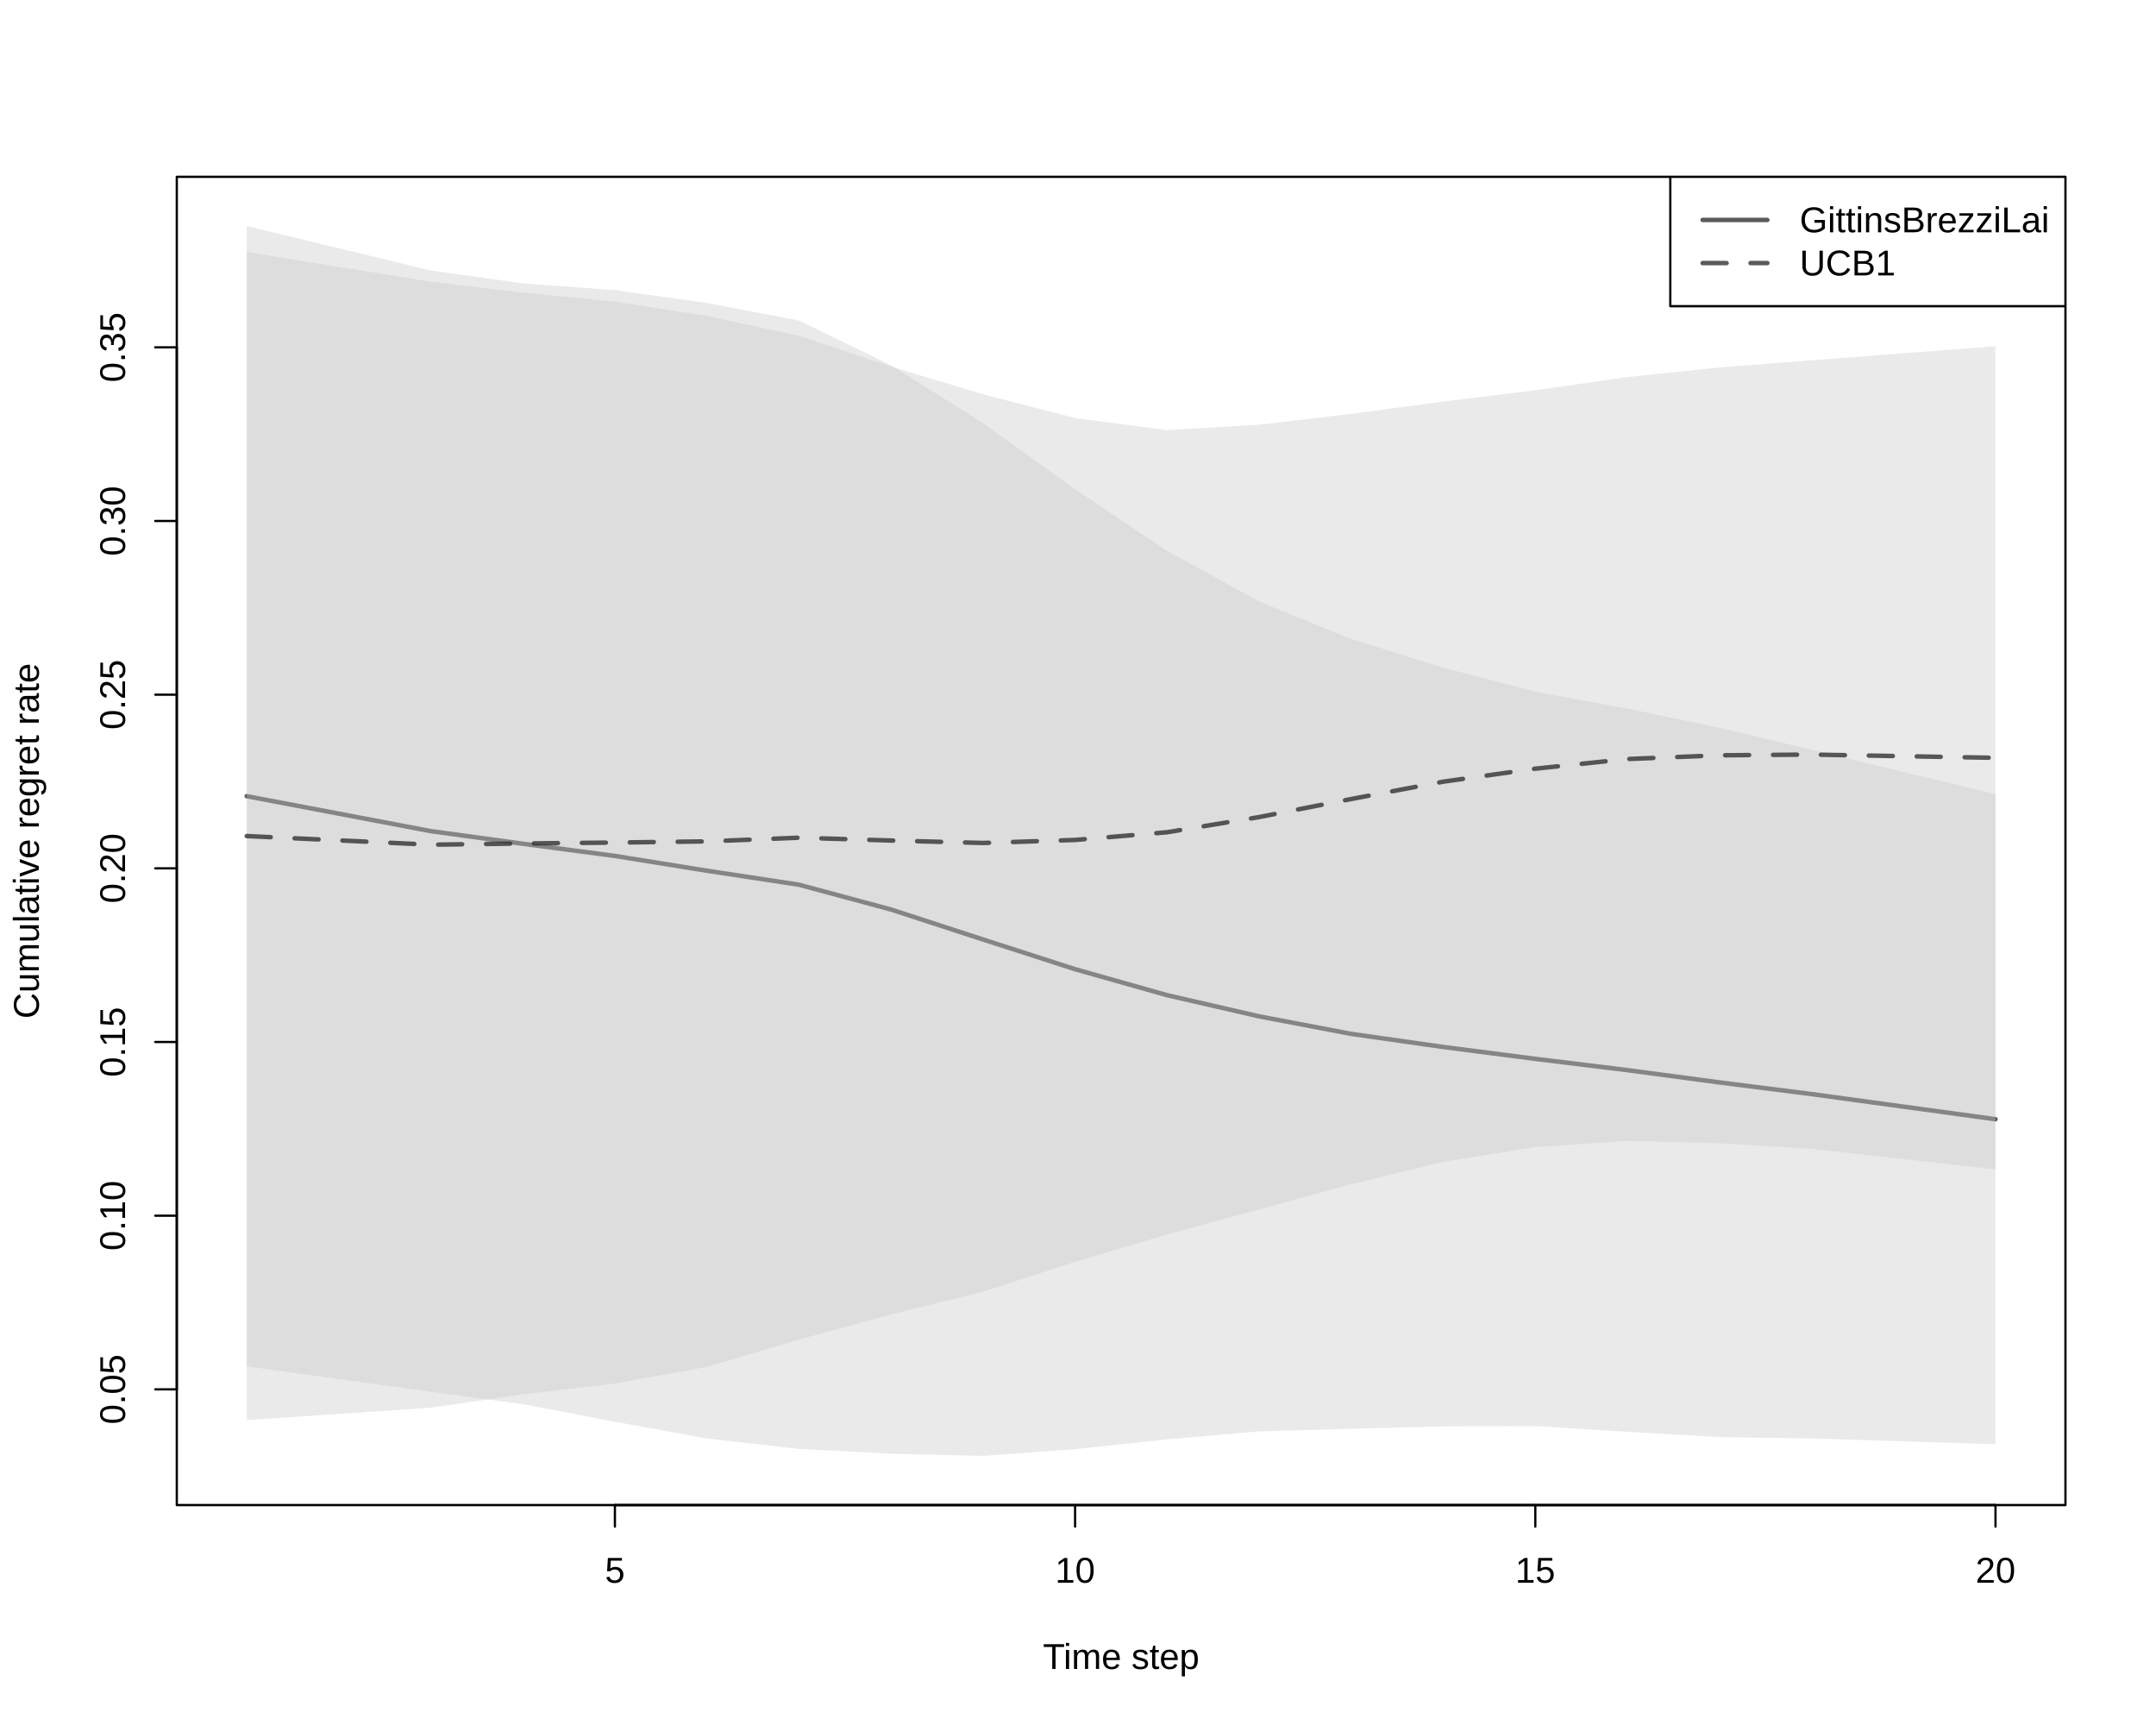
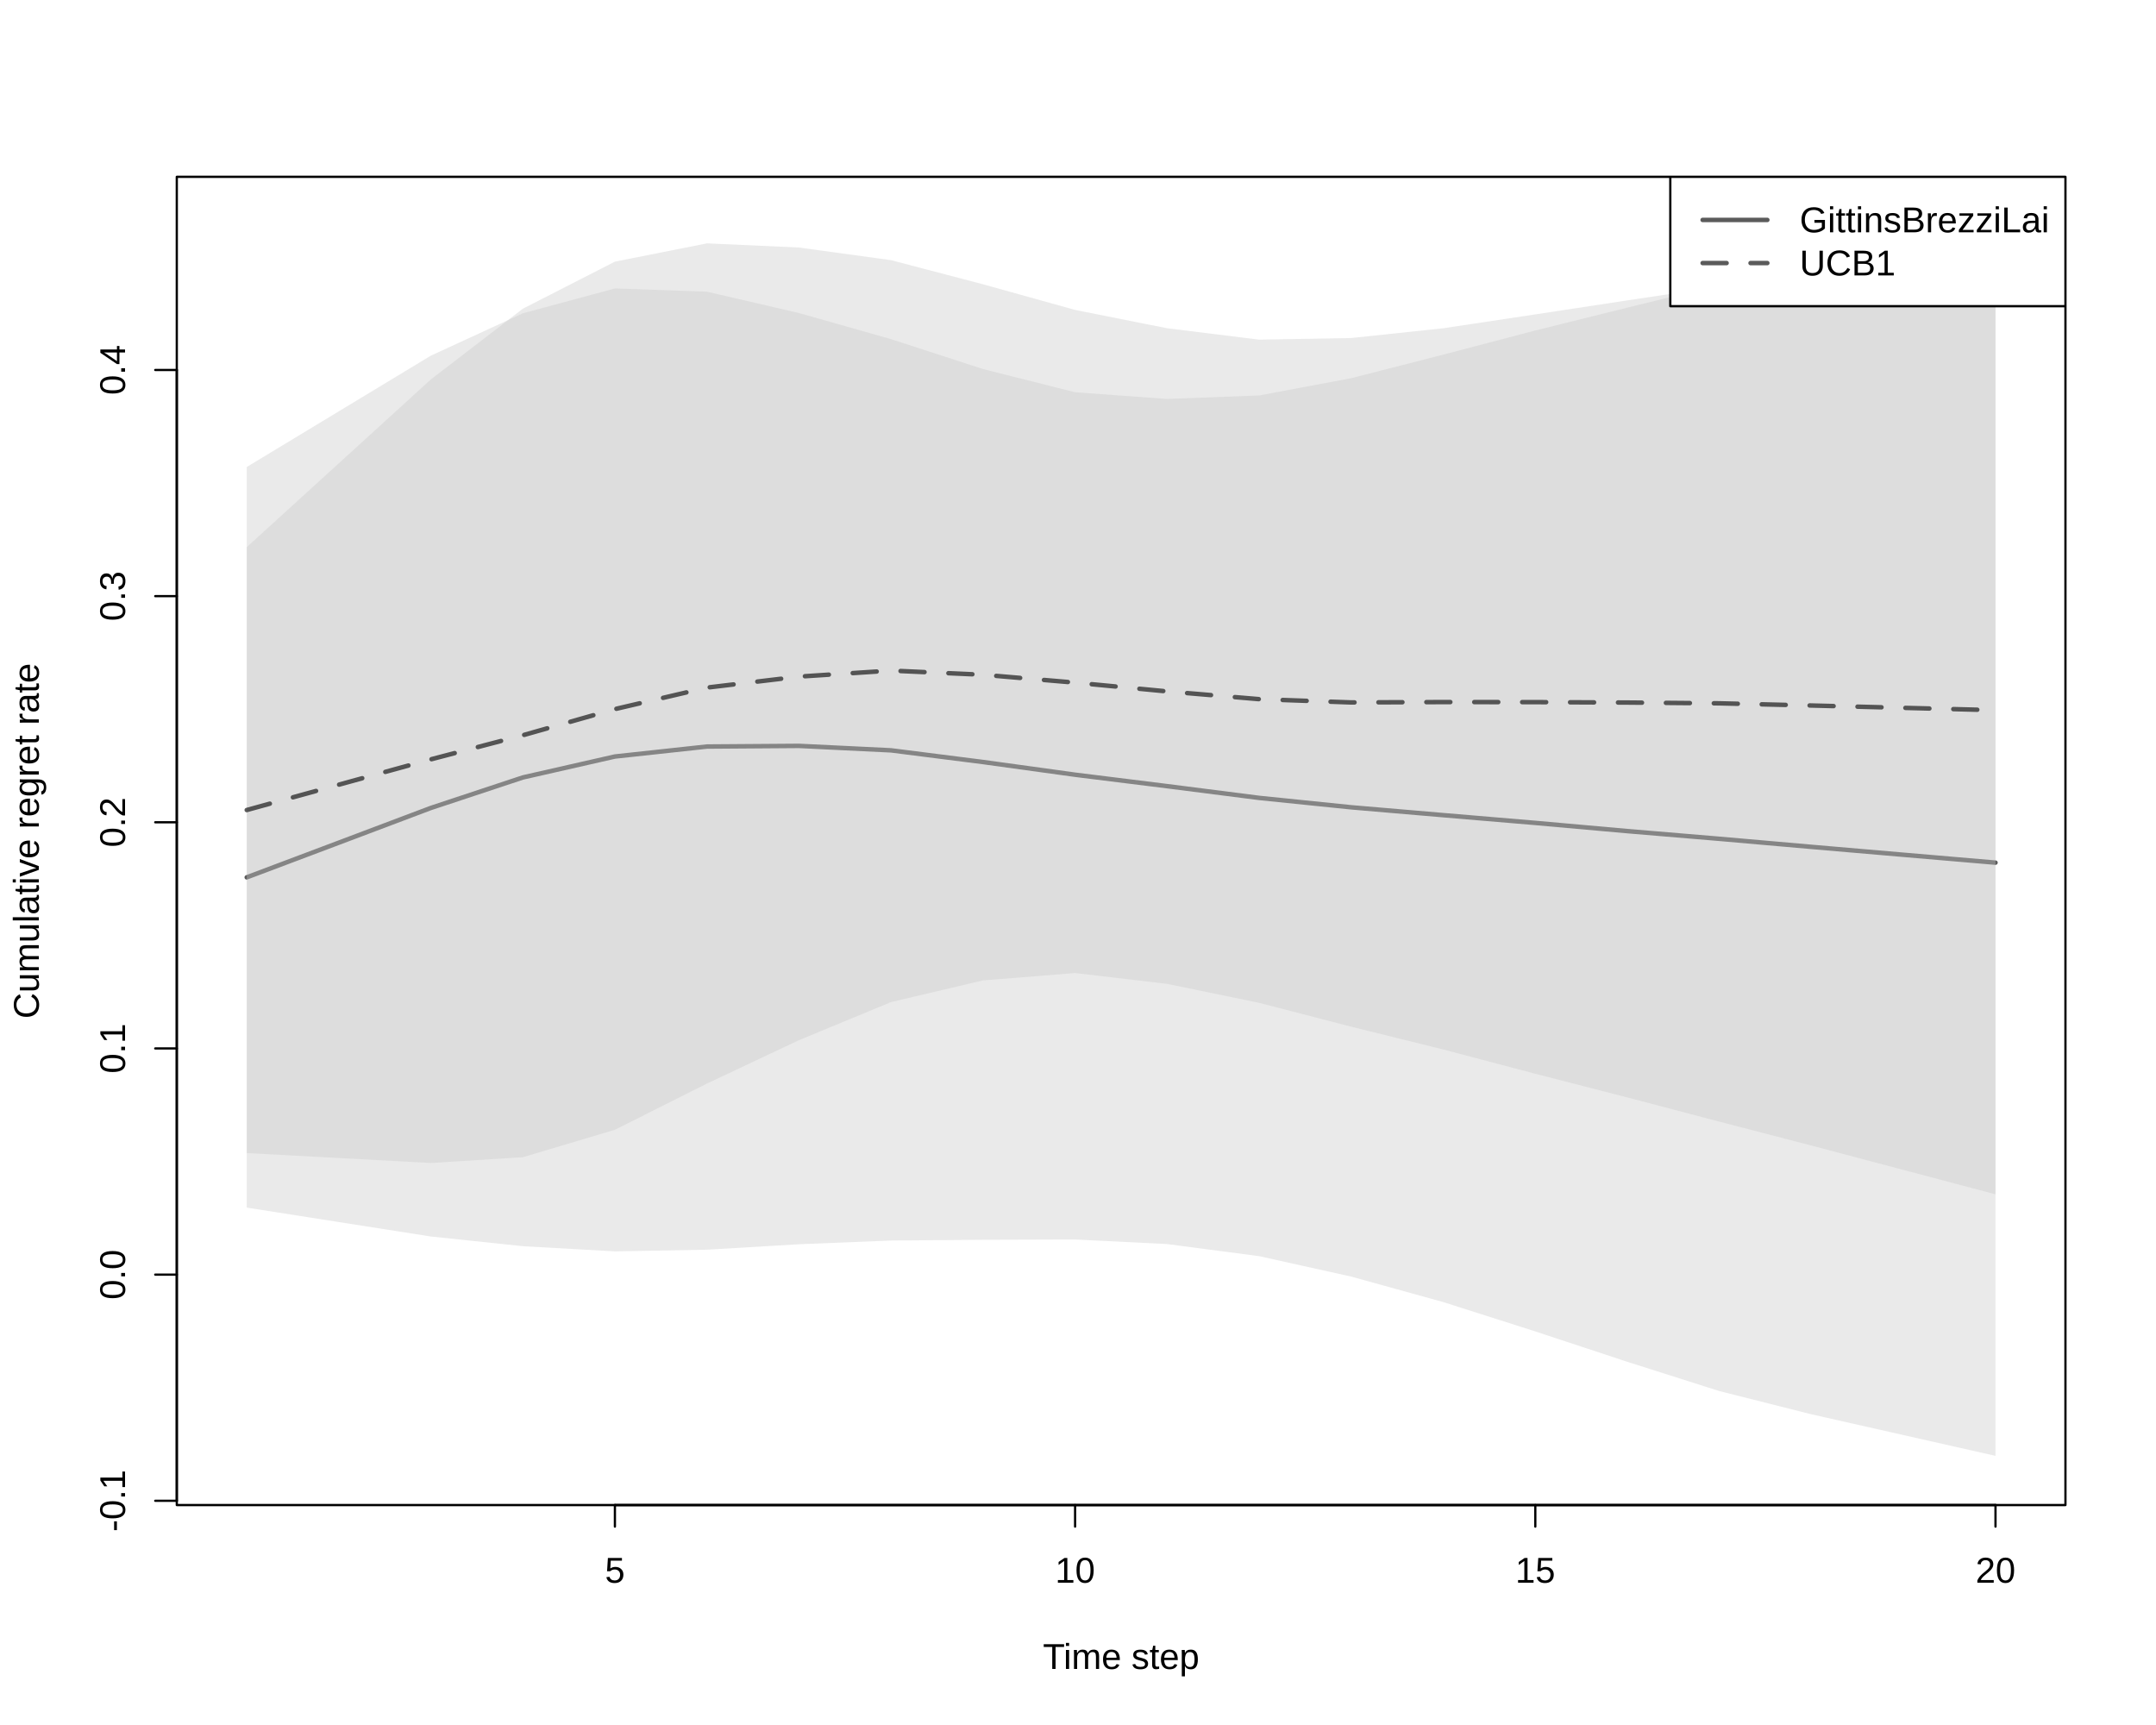
<svg xmlns="http://www.w3.org/2000/svg" viewBox="0 0 720.00 576.00">
  <defs>
    <style type="text/css">
    line, polyline, polygon, path, rect, circle {
      fill: none;
      stroke: #000000;
      stroke-linecap: round;
      stroke-linejoin: round;
      stroke-miterlimit: 10.00;
    }
  </style>
  </defs>
  <rect width="100%" height="100%" style="stroke: none; fill: #FFFFFF;" />
  <defs>
    <clipPath id="cpNTkuMDR8Njg5Ljc2fDUwMi41Nnw1OS4wNA==">
      <rect x="59.04" y="59.04" width="630.72" height="443.52" />
    </clipPath>
  </defs>
-   <polygon points="82.40,456.25 113.14,460.49 143.87,464.74 174.61,468.86 205.35,474.74 236.08,480.33 266.82,483.81 297.56,485.42 328.29,486.13 359.03,483.89 389.77,480.64 420.51,477.93 451.24,477.10 481.98,476.27 512.72,476.17 543.45,478.09 574.19,479.86 604.93,480.32 635.66,481.28 666.40,482.24 666.40,265.19 635.66,257.76 604.93,250.33 574.19,243.00 543.45,236.58 512.72,230.96 481.98,222.93 451.24,213.36 420.51,200.83 389.77,183.97 359.03,163.37 328.29,141.28 297.56,121.97 266.82,107.04 236.08,101.17 205.35,96.88 174.61,94.62 143.87,90.32 113.14,82.89 82.40,75.47 " style="stroke-width: 0.75; stroke: none; fill: #CCCCCC; fill-opacity: 0.40;" clip-path="url(#cpNTkuMDR8Njg5Ljc2fDUwMi41Nnw1OS4wNA==)" />
-   <polyline points="82.40,265.86 113.14,271.69 143.87,277.53 174.61,281.74 205.35,285.81 236.08,290.75 266.82,295.42 297.56,303.70 328.29,313.71 359.03,323.63 389.77,332.31 420.51,339.38 451.24,345.23 481.98,349.60 512.72,353.57 543.45,357.33 574.19,361.43 604.93,365.32 635.66,369.52 666.40,373.72 " style="stroke-width: 1.50; stroke: #333333; stroke-opacity: 0.80;" clip-path="url(#cpNTkuMDR8Njg5Ljc2fDUwMi41Nnw1OS4wNA==)" />
-   <polygon points="82.40,474.19 113.14,472.12 143.87,470.04 174.61,465.59 205.35,461.97 236.08,456.41 266.82,447.30 297.56,438.91 328.29,431.30 359.03,421.34 389.77,412.19 420.51,403.85 451.24,395.41 481.98,387.94 512.72,383.03 543.45,380.98 574.19,381.74 604.93,383.62 635.66,387.04 666.40,390.47 666.40,115.62 635.66,117.96 604.93,120.30 574.19,122.69 543.45,125.92 512.72,130.31 481.98,134.09 451.24,138.19 420.51,141.81 389.77,143.62 359.03,139.59 328.29,131.66 297.56,122.41 266.82,112.14 236.08,105.48 205.35,100.71 174.61,97.71 143.87,94.07 113.14,89.11 82.40,84.15 " style="stroke-width: 0.75; stroke: none; fill: #CCCCCC; fill-opacity: 0.40;" clip-path="url(#cpNTkuMDR8Njg5Ljc2fDUwMi41Nnw1OS4wNA==)" />
-   <polyline points="82.40,279.17 113.14,280.61 143.87,282.06 174.61,281.65 205.35,281.34 236.08,280.95 266.82,279.72 297.56,280.66 328.29,281.48 359.03,280.47 389.77,277.90 420.51,272.83 451.24,266.80 481.98,261.01 512.72,256.67 543.45,253.45 574.19,252.21 604.93,251.96 635.66,252.50 666.40,253.05 " style="stroke-width: 1.50; stroke: #333333; stroke-opacity: 0.80; stroke-dasharray: 8.00,8.00;" clip-path="url(#cpNTkuMDR8Njg5Ljc2fDUwMi41Nnw1OS4wNA==)" />
+   <polygon points="82.40,403.23 113.14,408.06 143.87,412.88 174.61,416.12 205.35,417.85 236.08,417.29 266.82,415.47 297.56,414.23 328.29,413.98 359.03,413.88 389.77,415.41 420.51,419.45 451.24,426.27 481.98,434.78 512.72,444.58 543.45,454.73 574.19,464.50 604.93,472.25 635.66,479.19 666.40,486.13 666.40,89.98 635.66,91.64 604.93,93.31 574.19,95.69 543.45,100.30 512.72,104.98 481.98,109.61 451.24,112.87 420.51,113.41 389.77,109.61 359.03,103.49 328.29,94.93 297.56,86.87 266.82,82.65 236.08,81.26 205.35,87.37 174.61,103.08 143.87,126.70 113.14,154.70 82.40,182.69 " style="stroke-width: 0.75; stroke: none; fill: #CCCCCC; fill-opacity: 0.40;" clip-path="url(#cpNTkuMDR8Njg5Ljc2fDUwMi41Nnw1OS4wNA==)" />
+   <polyline points="82.40,292.96 113.14,281.38 143.87,269.79 174.61,259.60 205.35,252.61 236.08,249.28 266.82,249.06 297.56,250.55 328.29,254.45 359.03,258.69 389.77,262.51 420.51,266.43 451.24,269.57 481.98,272.19 512.72,274.78 543.45,277.52 574.19,280.09 604.93,282.78 635.66,285.42 666.40,288.05 " style="stroke-width: 1.50; stroke: #333333; stroke-opacity: 0.80;" clip-path="url(#cpNTkuMDR8Njg5Ljc2fDUwMi41Nnw1OS4wNA==)" />
+   <polygon points="82.40,385.03 113.14,386.68 143.87,388.34 174.61,386.41 205.35,377.25 236.08,361.82 266.82,347.33 297.56,334.61 328.29,327.38 359.03,324.91 389.77,328.53 420.51,334.87 451.24,342.83 481.98,350.44 512.72,358.55 543.45,366.45 574.19,374.54 604.93,382.52 635.66,390.66 666.40,398.80 666.40,75.47 635.66,82.06 604.93,88.65 574.19,95.16 543.45,102.72 512.72,110.35 481.98,118.41 451.24,126.28 420.51,132.04 389.77,133.21 359.03,130.97 328.29,123.23 297.56,113.24 266.82,104.52 236.08,97.39 205.35,96.31 174.61,104.61 143.87,118.77 113.14,137.35 82.40,155.94 " style="stroke-width: 0.75; stroke: none; fill: #CCCCCC; fill-opacity: 0.40;" clip-path="url(#cpNTkuMDR8Njg5Ljc2fDUwMi41Nnw1OS4wNA==)" />
+   <polyline points="82.40,270.48 113.14,262.02 143.87,253.56 174.61,245.51 205.35,236.78 236.08,229.60 266.82,225.93 297.56,223.92 328.29,225.31 359.03,227.94 389.77,230.87 420.51,233.46 451.24,234.55 481.98,234.43 512.72,234.45 543.45,234.59 574.19,234.85 604.93,235.58 635.66,236.36 666.40,237.14 " style="stroke-width: 1.50; stroke: #333333; stroke-opacity: 0.80; stroke-dasharray: 8.00,8.00;" clip-path="url(#cpNTkuMDR8Njg5Ljc2fDUwMi41Nnw1OS4wNA==)" />
  <defs>
    <clipPath id="cpMC4wMHw3MjAuMDB8NTc2LjAwfDAuMDA=">
      <rect x="0.00" y="0.00" width="720.00" height="576.00" />
    </clipPath>
  </defs>
  <line x1="205.35" y1="502.56" x2="666.40" y2="502.56" style="stroke-width: 0.75;" clip-path="url(#cpMC4wMHw3MjAuMDB8NTc2LjAwfDAuMDA=)" />
  <line x1="205.35" y1="502.56" x2="205.35" y2="509.76" style="stroke-width: 0.75;" clip-path="url(#cpMC4wMHw3MjAuMDB8NTc2LjAwfDAuMDA=)" />
  <line x1="359.03" y1="502.56" x2="359.03" y2="509.76" style="stroke-width: 0.75;" clip-path="url(#cpMC4wMHw3MjAuMDB8NTc2LjAwfDAuMDA=)" />
  <line x1="512.72" y1="502.56" x2="512.72" y2="509.76" style="stroke-width: 0.75;" clip-path="url(#cpMC4wMHw3MjAuMDB8NTc2LjAwfDAuMDA=)" />
  <line x1="666.40" y1="502.56" x2="666.40" y2="509.76" style="stroke-width: 0.75;" clip-path="url(#cpMC4wMHw3MjAuMDB8NTc2LjAwfDAuMDA=)" />
  <g clip-path="url(#cpMC4wMHw3MjAuMDB8NTc2LjAwfDAuMDA=)">
    <text x="202.01" y="528.48" style="font-size: 12.00px; font-family: Liberation Sans;" textLength="6.67px" lengthAdjust="spacingAndGlyphs">5</text>
  </g>
  <g clip-path="url(#cpMC4wMHw3MjAuMDB8NTc2LjAwfDAuMDA=)">
    <text x="352.36" y="528.48" style="font-size: 12.00px; font-family: Liberation Sans;" textLength="13.34px" lengthAdjust="spacingAndGlyphs">10</text>
  </g>
  <g clip-path="url(#cpMC4wMHw3MjAuMDB8NTc2LjAwfDAuMDA=)">
    <text x="506.04" y="528.48" style="font-size: 12.00px; font-family: Liberation Sans;" textLength="13.34px" lengthAdjust="spacingAndGlyphs">15</text>
  </g>
  <g clip-path="url(#cpMC4wMHw3MjAuMDB8NTc2LjAwfDAuMDA=)">
    <text x="659.73" y="528.48" style="font-size: 12.00px; font-family: Liberation Sans;" textLength="13.34px" lengthAdjust="spacingAndGlyphs">20</text>
  </g>
-   <line x1="59.04" y1="463.92" x2="59.04" y2="115.97" style="stroke-width: 0.75;" clip-path="url(#cpMC4wMHw3MjAuMDB8NTc2LjAwfDAuMDA=)" />
-   <line x1="59.04" y1="463.92" x2="51.84" y2="463.92" style="stroke-width: 0.75;" clip-path="url(#cpMC4wMHw3MjAuMDB8NTc2LjAwfDAuMDA=)" />
-   <line x1="59.04" y1="405.93" x2="51.84" y2="405.93" style="stroke-width: 0.75;" clip-path="url(#cpMC4wMHw3MjAuMDB8NTc2LjAwfDAuMDA=)" />
-   <line x1="59.04" y1="347.94" x2="51.84" y2="347.94" style="stroke-width: 0.75;" clip-path="url(#cpMC4wMHw3MjAuMDB8NTc2LjAwfDAuMDA=)" />
-   <line x1="59.04" y1="289.95" x2="51.84" y2="289.95" style="stroke-width: 0.75;" clip-path="url(#cpMC4wMHw3MjAuMDB8NTc2LjAwfDAuMDA=)" />
-   <line x1="59.04" y1="231.96" x2="51.84" y2="231.96" style="stroke-width: 0.75;" clip-path="url(#cpMC4wMHw3MjAuMDB8NTc2LjAwfDAuMDA=)" />
-   <line x1="59.04" y1="173.97" x2="51.84" y2="173.97" style="stroke-width: 0.75;" clip-path="url(#cpMC4wMHw3MjAuMDB8NTc2LjAwfDAuMDA=)" />
-   <line x1="59.04" y1="115.97" x2="51.84" y2="115.97" style="stroke-width: 0.75;" clip-path="url(#cpMC4wMHw3MjAuMDB8NTc2LjAwfDAuMDA=)" />
+   <line x1="59.04" y1="501.13" x2="59.04" y2="123.54" style="stroke-width: 0.75;" clip-path="url(#cpMC4wMHw3MjAuMDB8NTc2LjAwfDAuMDA=)" />
+   <line x1="59.04" y1="501.13" x2="51.84" y2="501.13" style="stroke-width: 0.75;" clip-path="url(#cpMC4wMHw3MjAuMDB8NTc2LjAwfDAuMDA=)" />
+   <line x1="59.04" y1="425.61" x2="51.84" y2="425.61" style="stroke-width: 0.75;" clip-path="url(#cpMC4wMHw3MjAuMDB8NTc2LjAwfDAuMDA=)" />
+   <line x1="59.04" y1="350.09" x2="51.84" y2="350.09" style="stroke-width: 0.75;" clip-path="url(#cpMC4wMHw3MjAuMDB8NTc2LjAwfDAuMDA=)" />
+   <line x1="59.04" y1="274.57" x2="51.84" y2="274.57" style="stroke-width: 0.75;" clip-path="url(#cpMC4wMHw3MjAuMDB8NTc2LjAwfDAuMDA=)" />
+   <line x1="59.04" y1="199.06" x2="51.84" y2="199.06" style="stroke-width: 0.75;" clip-path="url(#cpMC4wMHw3MjAuMDB8NTc2LjAwfDAuMDA=)" />
+   <line x1="59.04" y1="123.54" x2="51.84" y2="123.54" style="stroke-width: 0.75;" clip-path="url(#cpMC4wMHw3MjAuMDB8NTc2LjAwfDAuMDA=)" />
  <g clip-path="url(#cpMC4wMHw3MjAuMDB8NTc2LjAwfDAuMDA=)">
-     <text transform="translate(41.76,475.59) rotate(-90)" style="font-size: 12.00px; font-family: Liberation Sans;" textLength="23.34px" lengthAdjust="spacingAndGlyphs">0.05</text>
+     <text transform="translate(41.76,511.47) rotate(-90)" style="font-size: 12.00px; font-family: Liberation Sans;" textLength="20.67px" lengthAdjust="spacingAndGlyphs">-0.1</text>
  </g>
  <g clip-path="url(#cpMC4wMHw3MjAuMDB8NTc2LjAwfDAuMDA=)">
-     <text transform="translate(41.76,417.60) rotate(-90)" style="font-size: 12.00px; font-family: Liberation Sans;" textLength="23.34px" lengthAdjust="spacingAndGlyphs">0.10</text>
+     <text transform="translate(41.76,433.95) rotate(-90)" style="font-size: 12.00px; font-family: Liberation Sans;" textLength="16.67px" lengthAdjust="spacingAndGlyphs">0.0</text>
  </g>
  <g clip-path="url(#cpMC4wMHw3MjAuMDB8NTc2LjAwfDAuMDA=)">
-     <text transform="translate(41.76,359.61) rotate(-90)" style="font-size: 12.00px; font-family: Liberation Sans;" textLength="23.34px" lengthAdjust="spacingAndGlyphs">0.15</text>
+     <text transform="translate(41.76,358.43) rotate(-90)" style="font-size: 12.00px; font-family: Liberation Sans;" textLength="16.67px" lengthAdjust="spacingAndGlyphs">0.1</text>
  </g>
  <g clip-path="url(#cpMC4wMHw3MjAuMDB8NTc2LjAwfDAuMDA=)">
-     <text transform="translate(41.76,301.62) rotate(-90)" style="font-size: 12.00px; font-family: Liberation Sans;" textLength="23.34px" lengthAdjust="spacingAndGlyphs">0.20</text>
+     <text transform="translate(41.76,282.91) rotate(-90)" style="font-size: 12.00px; font-family: Liberation Sans;" textLength="16.67px" lengthAdjust="spacingAndGlyphs">0.2</text>
  </g>
  <g clip-path="url(#cpMC4wMHw3MjAuMDB8NTc2LjAwfDAuMDA=)">
-     <text transform="translate(41.76,243.63) rotate(-90)" style="font-size: 12.00px; font-family: Liberation Sans;" textLength="23.34px" lengthAdjust="spacingAndGlyphs">0.25</text>
+     <text transform="translate(41.76,207.39) rotate(-90)" style="font-size: 12.00px; font-family: Liberation Sans;" textLength="16.67px" lengthAdjust="spacingAndGlyphs">0.3</text>
  </g>
  <g clip-path="url(#cpMC4wMHw3MjAuMDB8NTc2LjAwfDAuMDA=)">
-     <text transform="translate(41.76,185.64) rotate(-90)" style="font-size: 12.00px; font-family: Liberation Sans;" textLength="23.34px" lengthAdjust="spacingAndGlyphs">0.30</text>
-   </g>
-   <g clip-path="url(#cpMC4wMHw3MjAuMDB8NTc2LjAwfDAuMDA=)">
-     <text transform="translate(41.76,127.65) rotate(-90)" style="font-size: 12.00px; font-family: Liberation Sans;" textLength="23.34px" lengthAdjust="spacingAndGlyphs">0.35</text>
+     <text transform="translate(41.76,131.87) rotate(-90)" style="font-size: 12.00px; font-family: Liberation Sans;" textLength="16.67px" lengthAdjust="spacingAndGlyphs">0.4</text>
  </g>
  <g clip-path="url(#cpMC4wMHw3MjAuMDB8NTc2LjAwfDAuMDA=)">
    <text x="348.29" y="557.28" style="font-size: 12.00px; font-family: Liberation Sans;" textLength="52.22px" lengthAdjust="spacingAndGlyphs">Time step</text>
  </g>
  <g clip-path="url(#cpMC4wMHw3MjAuMDB8NTc2LjAwfDAuMDA=)">
    <text transform="translate(12.96,340.15) rotate(-90)" style="font-size: 12.00px; font-family: Liberation Sans;" textLength="118.70px" lengthAdjust="spacingAndGlyphs">Cumulative regret rate</text>
  </g>
  <polyline points="59.04,502.56 689.76,502.56 689.76,59.04 59.04,59.04 59.04,502.56 " style="stroke-width: 0.75;" clip-path="url(#cpMC4wMHw3MjAuMDB8NTc2LjAwfDAuMDA=)" />
  <defs>
    <clipPath id="cpNTkuMDR8Njg5Ljc2fDUwMi41Nnw1OS4wNA==">
      <rect x="59.04" y="59.04" width="630.72" height="443.52" />
    </clipPath>
  </defs>
  <rect x="557.80" y="59.04" width="131.96" height="43.20" style="stroke-width: 0.75; fill: #FFFFFF;" clip-path="url(#cpNTkuMDR8Njg5Ljc2fDUwMi41Nnw1OS4wNA==)" />
  <line x1="568.60" y1="73.44" x2="590.20" y2="73.44" style="stroke-width: 1.50; stroke: #333333; stroke-opacity: 0.80;" clip-path="url(#cpNTkuMDR8Njg5Ljc2fDUwMi41Nnw1OS4wNA==)" />
  <line x1="568.60" y1="87.84" x2="590.20" y2="87.84" style="stroke-width: 1.50; stroke: #333333; stroke-opacity: 0.80; stroke-dasharray: 8.00,8.00;" clip-path="url(#cpNTkuMDR8Njg5Ljc2fDUwMi41Nnw1OS4wNA==)" />
  <g clip-path="url(#cpNTkuMDR8Njg5Ljc2fDUwMi41Nnw1OS4wNA==)">
-     <text x="601.00" y="77.56" style="font-size: 12.00px; font-family: Liberation Sans;" textLength="83.36px" lengthAdjust="spacingAndGlyphs">GittinsBrezziLai</text>
+     <text x="601.00" y="77.57" style="font-size: 12.00px; font-family: Liberation Sans;" textLength="83.36px" lengthAdjust="spacingAndGlyphs">GittinsBrezziLai</text>
  </g>
  <g clip-path="url(#cpNTkuMDR8Njg5Ljc2fDUwMi41Nnw1OS4wNA==)">
    <text x="601.00" y="91.97" style="font-size: 12.00px; font-family: Liberation Sans;" textLength="32.02px" lengthAdjust="spacingAndGlyphs">UCB1</text>
  </g>
</svg>
